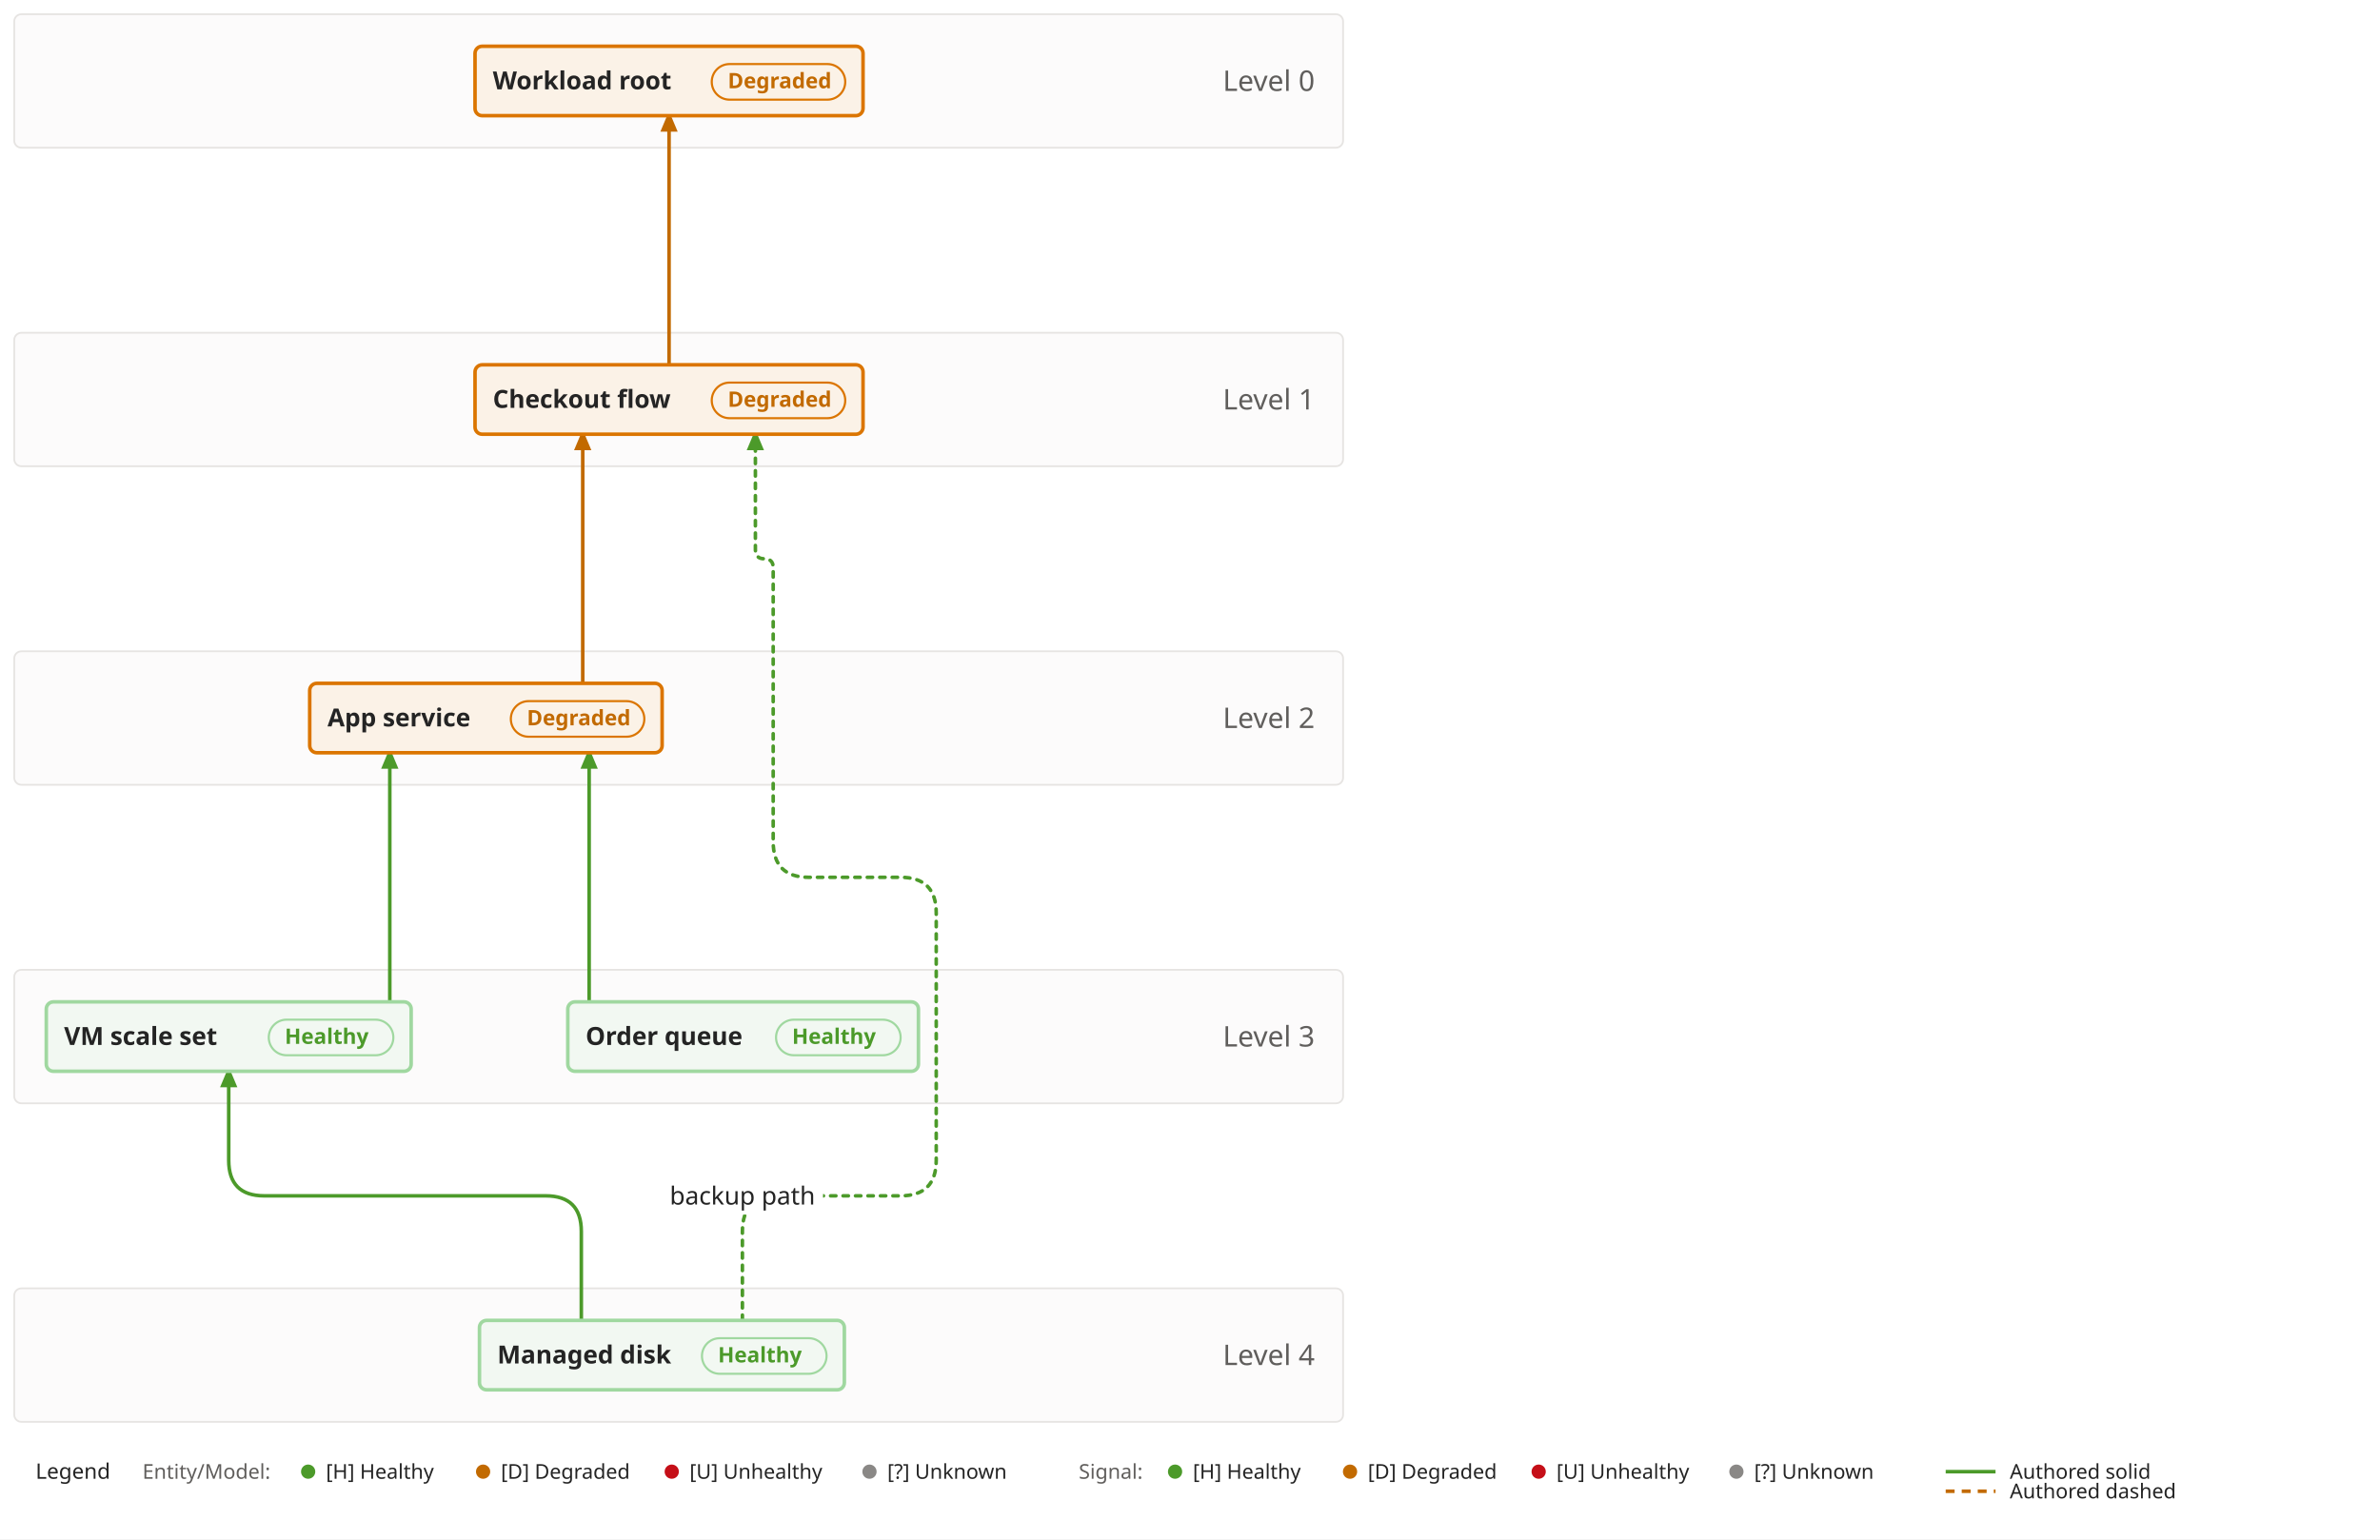
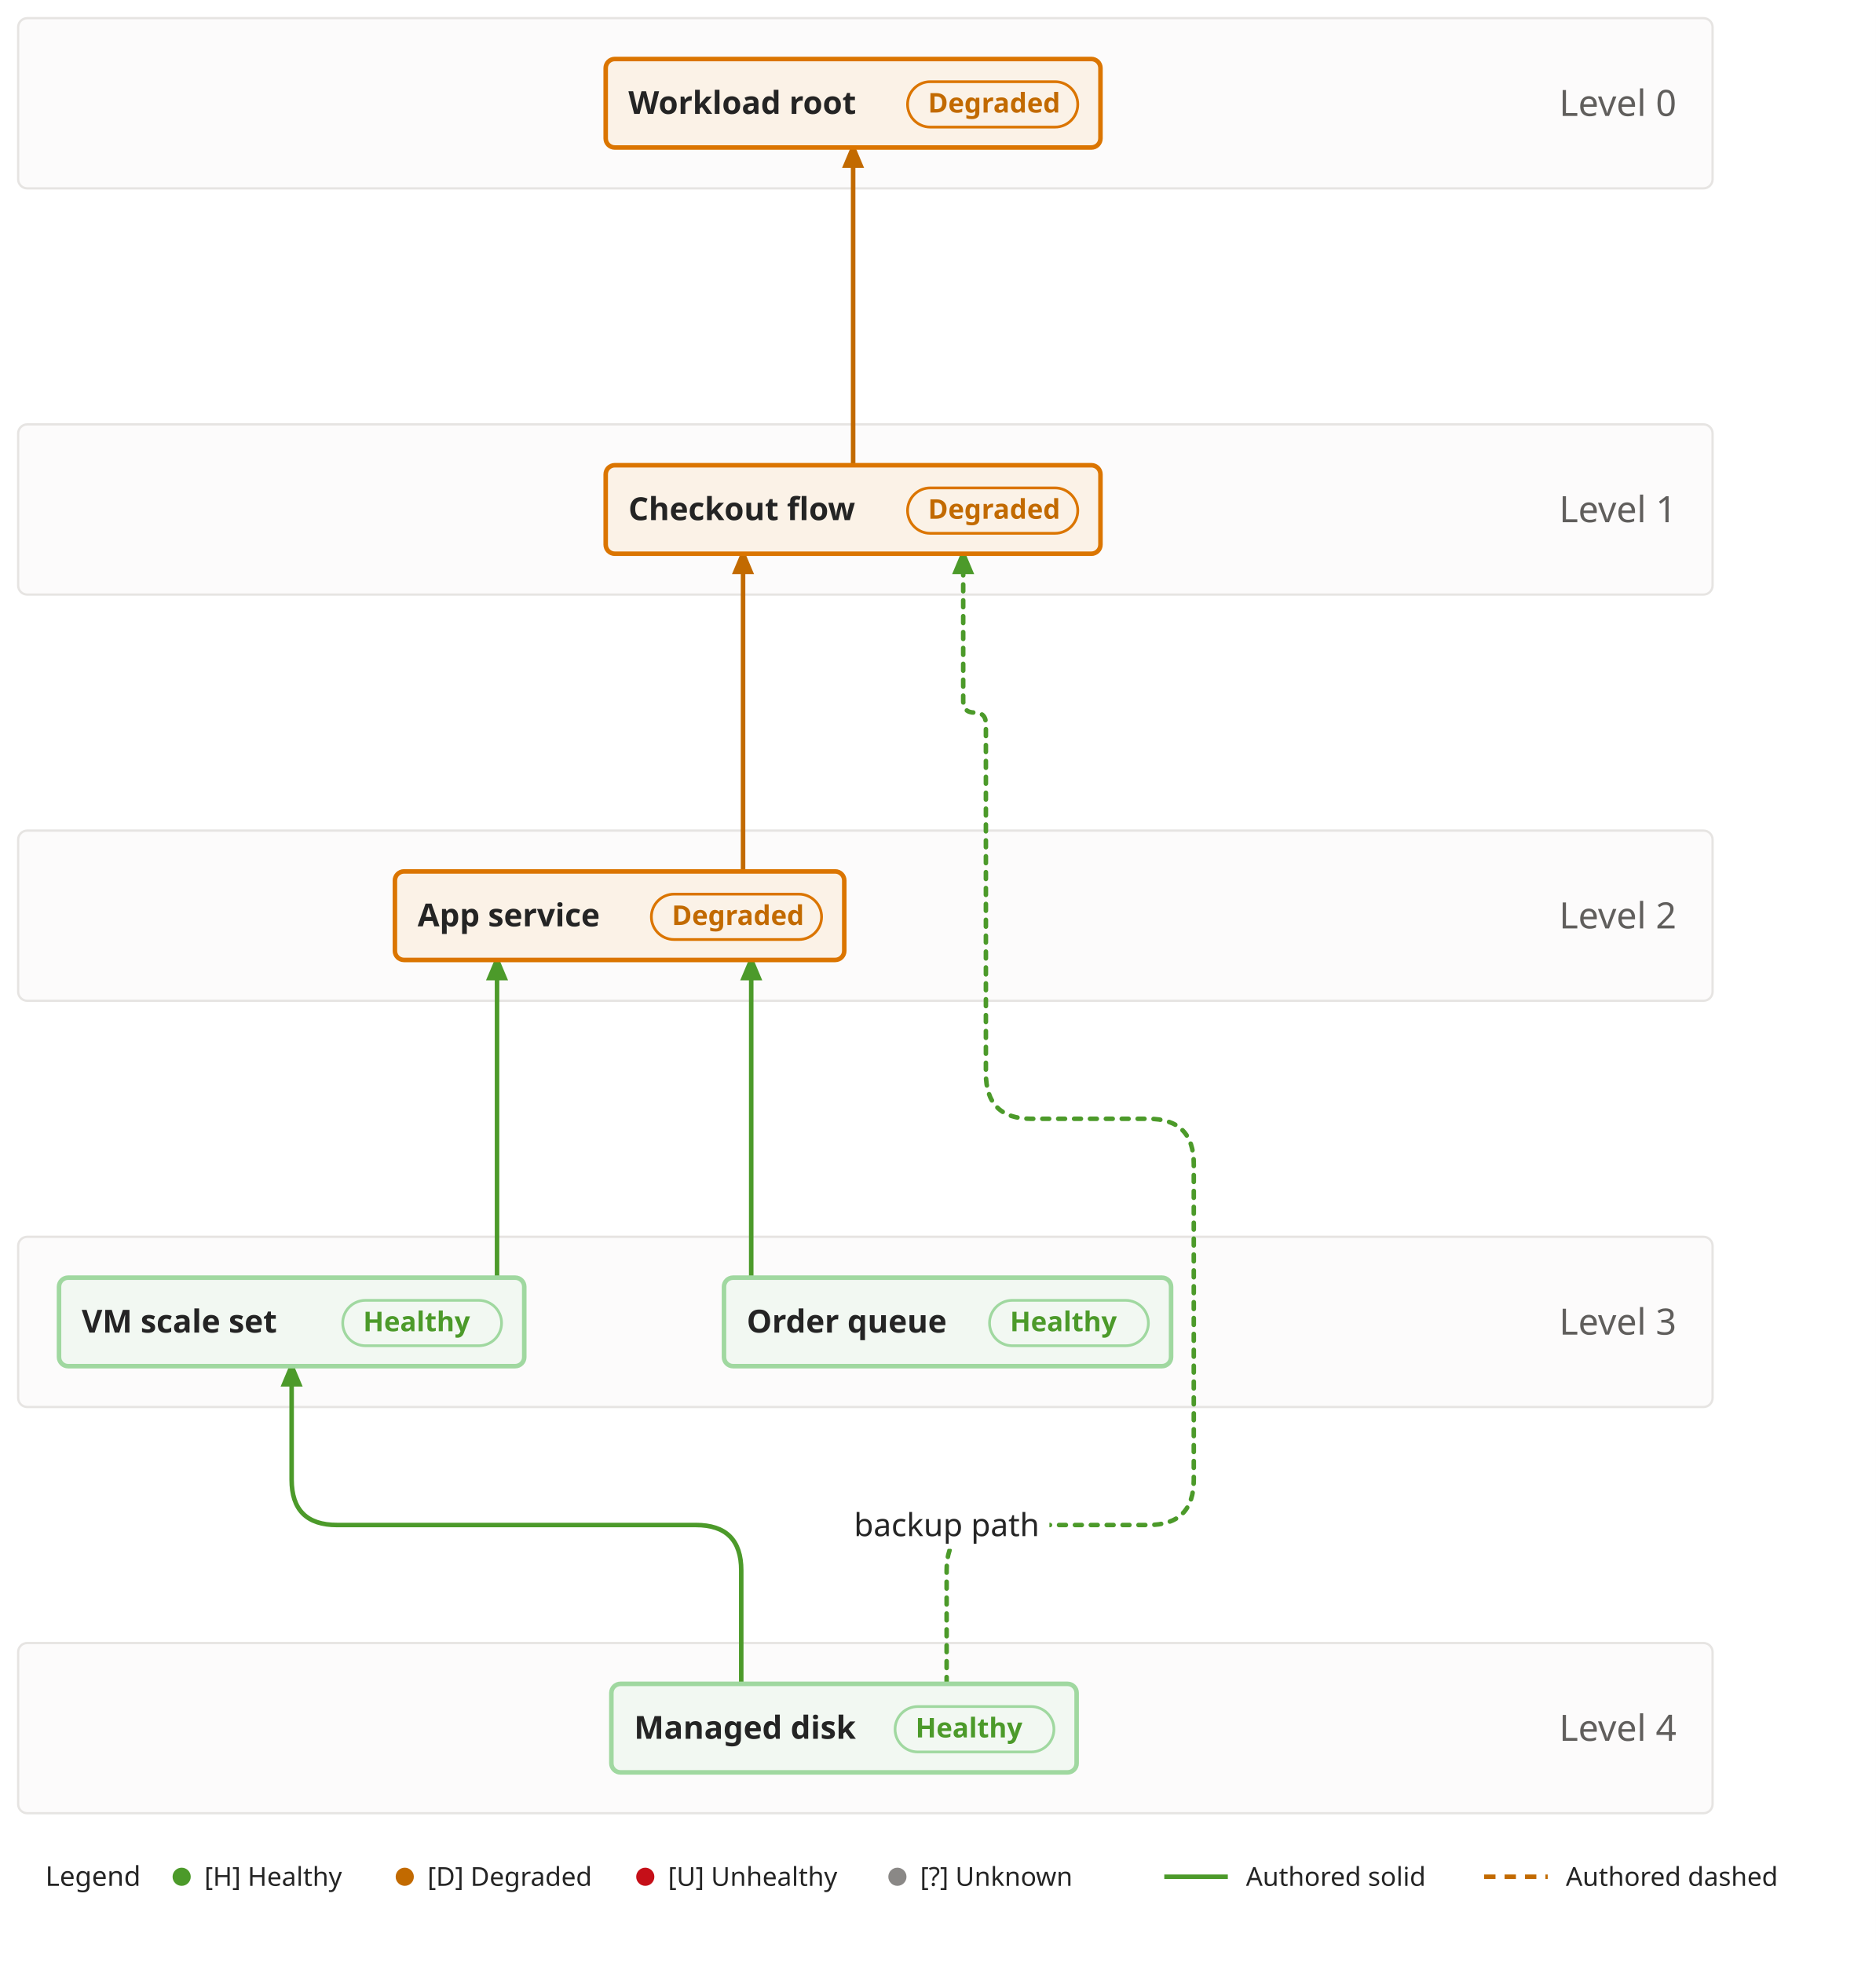
- <svg xmlns="http://www.w3.org/2000/svg" class="pele pele-flowchart ahm-root" style="font-family:Segoe UI, Arial Unicode MS, Arial, sans-serif;color:#242424;font:16px sans-serif;letter-spacing:normal;word-spacing:normal;text-transform:none;direction:ltr;" fill="#242424" aria-roledescription="flowchart" role="img" aria-labelledby="ahm-abc25c0054-title ahm-abc25c0054-desc" data-ahm-theme="portal" viewBox="0 0 1337.15 865" width="1337.15" height="865">
+ <svg xmlns="http://www.w3.org/2000/svg" class="pele pele-flowchart ahm-root" style="font-family:Segoe UI, Arial Unicode MS, Arial, sans-serif;color:#242424;font:16px sans-serif;letter-spacing:normal;word-spacing:normal;text-transform:none;direction:ltr;" fill="#242424" aria-roledescription="flowchart" role="img" aria-labelledby="ahm-abc25c0054-title ahm-abc25c0054-desc" data-ahm-theme="portal" viewBox="0 0 826.57 865" width="826.57" height="865">
  <rect class="ahm-bg" x="0" y="0" width="100%" height="100%" fill="#ffffff" />
  <g transform="translate(18,18)">
    <g class="pele-clusters">
      <g class="pele-cluster" data-id="lane_0">
        <rect x="-10" y="706" width="746.59" height="75" fill="#faf9f8" fill-opacity="0.5" stroke="#e6e4e2" style="rx:4px;" />
        <text class="pele-cluster-label" fill="#605e5c" x="669" y="749.1" text-anchor="start">Level 4</text>
      </g>
      <g class="pele-cluster" data-id="lane_1">
        <rect x="-10" y="527" width="746.59" height="75" fill="#faf9f8" fill-opacity="0.5" stroke="#e6e4e2" style="rx:4px;" />
        <text class="pele-cluster-label" fill="#605e5c" x="669" y="570.1" text-anchor="start">Level 3</text>
      </g>
      <g class="pele-cluster" data-id="lane_2">
        <rect x="-10" y="348" width="746.59" height="75" fill="#faf9f8" fill-opacity="0.5" stroke="#e6e4e2" style="rx:4px;" />
        <text class="pele-cluster-label" fill="#605e5c" x="669" y="391.1" text-anchor="start">Level 2</text>
      </g>
      <g class="pele-cluster" data-id="lane_3">
        <rect x="-10" y="169" width="746.59" height="75" fill="#faf9f8" fill-opacity="0.5" stroke="#e6e4e2" style="rx:4px;" />
        <text class="pele-cluster-label" fill="#605e5c" x="669" y="212.1" text-anchor="start">Level 1</text>
      </g>
      <g class="pele-cluster" data-id="lane_4">
        <rect x="-10" y="-10" width="746.59" height="75" fill="#faf9f8" fill-opacity="0.5" stroke="#e6e4e2" style="rx:4px;" />
        <text class="pele-cluster-label" fill="#605e5c" x="669" y="33.1" text-anchor="start">Level 0</text>
      </g>
    </g>
    <g class="pele-edges" fill="none" stroke="#605e5c" stroke-linecap="round">
      <g class="pele-edge" data-id="L_disk_vm_0" style="stroke:#4c9a2a;stroke-width:2px;">
        <path d="M308.6 724.0 L308.6 674.0 Q308.6 654.0 288.6 654.0 L130.5 654.0 Q110.5 654.0 110.5 634.0 L110.5 591.0" />
        <path class="pele-marker" d="M110.5,584L113.86,592L107.14,592Z" fill="#4c9a2a" stroke="#4c9a2a" />
      </g>
      <g class="pele-edge" data-id="L_vm_app_0" style="stroke:#4c9a2a;stroke-width:2px;">
        <path d="M201.0 545.0 L201.0 412.0" />
        <path class="pele-marker" d="M201,405L204.36,413L197.64,413Z" fill="#4c9a2a" stroke="#4c9a2a" />
      </g>
      <g class="pele-edge" data-id="L_queue_app_0" style="stroke:#4c9a2a;stroke-width:2px;">
        <path d="M313.0 545.0 L313.0 412.0" />
        <path class="pele-marker" d="M313,405L316.36,413L309.64,413Z" fill="#4c9a2a" stroke="#4c9a2a" />
      </g>
      <g class="pele-edge" data-id="L_app_checkout_0" style="stroke:#c26a00;stroke-width:2px;">
        <path d="M309.4 366.0 L309.4 233.0" />
        <path class="pele-marker" d="M309.38,226L312.74,234L306.02,234Z" fill="#c26a00" stroke="#c26a00" />
      </g>
      <g class="pele-edge" data-id="L_checkout_root_0" style="stroke:#c26a00;stroke-width:2px;">
        <path d="M357.9 187.0 L357.9 54.0" />
        <path class="pele-marker" d="M357.88,47L361.24,55L354.52,55Z" fill="#c26a00" stroke="#c26a00" />
      </g>
      <g class="pele-edge" data-id="L_disk_checkout_0" style="stroke:#4c9a2a;stroke-width:2px;">
        <path d="M399.1 724.0 L399.1 674.0 Q399.1 654.0 419.1 654.0 L488.0 654.0 Q508.0 654.0 508.0 634.0 L508.0 495.0 Q508.0 475.0 488.0 475.0 L436.4 475.0 Q416.4 475.0 416.4 455.0 L416.4 301.0 Q416.4 296.0 411.4 296.0 L411.4 296.0 Q406.4 296.0 406.4 291.0 L406.4 233.0" stroke-dasharray="3 4" />
        <path class="pele-marker" d="M406.38,226L409.74,234L403.02,234Z" fill="#4c9a2a" stroke="#4c9a2a" />
      </g>
    </g>
    <g class="pele-edge-labels" font-size="14">
      <g class="pele-edge-label" data-id="L_disk_checkout_0">
        <rect x="353.88" y="643.5" width="90.5" height="21" rx="3" fill="#ffffff" />
        <text x="399.13" y="658.9" text-anchor="middle">backup path</text>
      </g>
    </g>
    <g class="pele-nodes">
      <g class="pele-node pele-shape-rect ahm_healthy ahm_card state-healthy" data-id="disk" transform="translate(353.88,743.5)">
        <rect x="-102.5" y="-19.5" width="205" height="39" fill="#ffffff" stroke="#e6e4e2" style="rx:4px;fill:#f2f8f2;stroke:#a0d8a0;stroke-width:2px;" />
        <g class="ahm-node-content">
          <defs class="ahm-node-clips" />
          <g class="ahm-entity-header entity-state-healthy">
            <text class="ahm-entity-title" x="-92.5" y="4.7" font-size="14" fill="#242424" text-anchor="start" font-weight="700">
              <tspan x="-92.5" y="4.7">Managed disk</tspan>
            </text>
            <rect class="ahm-entity-status-badge entity-state-healthy" x="22.5" y="-9.5" width="70" height="20" rx="10" ry="10" fill="#f2f8f2" stroke="#a0d8a0" stroke-width="1.2" />
            <text class="ahm-entity-status-text entity-state-healthy" x="31.5" y="4.1" font-size="12" font-weight="600" fill="#4c9a2a" text-anchor="start">Healthy</text>
          </g>
        </g>
      </g>
      <g class="pele-node pele-shape-rect ahm_healthy ahm_card state-healthy" data-id="vm" transform="translate(110.5,564.5)">
        <rect x="-102.5" y="-19.5" width="205" height="39" fill="#ffffff" stroke="#e6e4e2" style="rx:4px;fill:#f2f8f2;stroke:#a0d8a0;stroke-width:2px;" />
        <g class="ahm-node-content">
          <defs class="ahm-node-clips" />
          <g class="ahm-entity-header entity-state-healthy">
            <text class="ahm-entity-title" x="-92.5" y="4.7" font-size="14" fill="#242424" text-anchor="start" font-weight="700">
              <tspan x="-92.5" y="4.7">VM scale set</tspan>
            </text>
            <rect class="ahm-entity-status-badge entity-state-healthy" x="22.5" y="-9.5" width="70" height="20" rx="10" ry="10" fill="#f2f8f2" stroke="#a0d8a0" stroke-width="1.2" />
            <text class="ahm-entity-status-text entity-state-healthy" x="31.5" y="4.1" font-size="12" font-weight="600" fill="#4c9a2a" text-anchor="start">Healthy</text>
          </g>
        </g>
      </g>
      <g class="pele-node pele-shape-rect ahm_healthy ahm_card state-healthy" data-id="queue" transform="translate(399.5,564.5)">
        <rect x="-98.5" y="-19.5" width="197" height="39" fill="#ffffff" stroke="#e6e4e2" style="rx:4px;fill:#f2f8f2;stroke:#a0d8a0;stroke-width:2px;" />
        <g class="ahm-node-content">
          <defs class="ahm-node-clips" />
          <g class="ahm-entity-header entity-state-healthy">
            <text class="ahm-entity-title" x="-88.5" y="4.7" font-size="14" fill="#242424" text-anchor="start" font-weight="700">
              <tspan x="-88.5" y="4.7">Order queue</tspan>
            </text>
            <rect class="ahm-entity-status-badge entity-state-healthy" x="18.5" y="-9.5" width="70" height="20" rx="10" ry="10" fill="#f2f8f2" stroke="#a0d8a0" stroke-width="1.2" />
            <text class="ahm-entity-status-text entity-state-healthy" x="27.5" y="4.1" font-size="12" font-weight="600" fill="#4c9a2a" text-anchor="start">Healthy</text>
          </g>
        </g>
      </g>
      <g class="pele-node pele-shape-rect ahm_degraded ahm_card state-degraded" data-id="app" transform="translate(255,385.5)">
        <rect x="-99" y="-19.5" width="198" height="39" fill="#ffffff" stroke="#e6e4e2" style="rx:4px;fill:#fbf2e7;stroke:#db7500;stroke-width:2px;" />
        <g class="ahm-node-content">
          <defs class="ahm-node-clips" />
          <g class="ahm-entity-header entity-state-degraded">
            <text class="ahm-entity-title" x="-89" y="4.7" font-size="14" fill="#242424" text-anchor="start" font-weight="700">
              <tspan x="-89" y="4.7">App service</tspan>
            </text>
            <rect class="ahm-entity-status-badge entity-state-degraded" x="14" y="-9.5" width="75" height="20" rx="10" ry="10" fill="#fbf2e7" stroke="#db7500" stroke-width="1.2" />
            <text class="ahm-entity-status-text entity-state-degraded" x="23" y="4.1" font-size="12" font-weight="600" fill="#c26a00" text-anchor="start">Degraded</text>
          </g>
        </g>
      </g>
      <g class="pele-node pele-shape-rect ahm_degraded ahm_card state-degraded" data-id="checkout" transform="translate(357.88,206.5)">
        <rect x="-109" y="-19.5" width="218" height="39" fill="#ffffff" stroke="#e6e4e2" style="rx:4px;fill:#fbf2e7;stroke:#db7500;stroke-width:2px;" />
        <g class="ahm-node-content">
          <defs class="ahm-node-clips" />
          <g class="ahm-entity-header entity-state-degraded">
            <text class="ahm-entity-title" x="-99" y="4.7" font-size="14" fill="#242424" text-anchor="start" font-weight="700">
              <tspan x="-99" y="4.7">Checkout flow</tspan>
            </text>
            <rect class="ahm-entity-status-badge entity-state-degraded" x="24" y="-9.5" width="75" height="20" rx="10" ry="10" fill="#fbf2e7" stroke="#db7500" stroke-width="1.2" />
            <text class="ahm-entity-status-text entity-state-degraded" x="33" y="4.1" font-size="12" font-weight="600" fill="#c26a00" text-anchor="start">Degraded</text>
          </g>
        </g>
      </g>
      <g class="pele-node pele-shape-rect ahm_degraded ahm_card state-degraded" data-id="root" transform="translate(357.88,27.5)">
        <rect x="-109" y="-19.5" width="218" height="39" fill="#ffffff" stroke="#e6e4e2" style="rx:4px;fill:#fbf2e7;stroke:#db7500;stroke-width:2px;" />
        <g class="ahm-node-content">
          <defs class="ahm-node-clips" />
          <g class="ahm-entity-header entity-state-degraded">
            <text class="ahm-entity-title" x="-99" y="4.7" font-size="14" fill="#242424" text-anchor="start" font-weight="700">
              <tspan x="-99" y="4.7">Workload root</tspan>
            </text>
            <rect class="ahm-entity-status-badge entity-state-degraded" x="24" y="-9.5" width="75" height="20" rx="10" ry="10" fill="#fbf2e7" stroke="#db7500" stroke-width="1.2" />
            <text class="ahm-entity-status-text entity-state-degraded" x="33" y="4.1" font-size="12" font-weight="600" fill="#c26a00" text-anchor="start">Degraded</text>
          </g>
        </g>
      </g>
    </g>
  </g>
  <g class="ahm-legend" transform="translate(0,0)">
    <text x="20" y="831" font-size="12" fill="#242424">Legend</text>
-     <text x="80.04" y="831" font-size="11.5" fill="#605e5c">Entity/Model:</text>
-     <g transform="translate(173.13,827)">
+     <g transform="translate(80.04,827)">
      <circle cx="0" cy="0" r="4" fill="#4c9a2a" />
      <text x="10" y="4" font-size="11.5" fill="#242424">[H] Healthy</text>
    </g>
-     <g transform="translate(271.42,827)">
+     <g transform="translate(178.34,827)">
      <circle cx="0" cy="0" r="4" fill="#c26a00" />
      <text x="10" y="4" font-size="11.5" fill="#242424">[D] Degraded</text>
    </g>
-     <g transform="translate(377.41,827)">
+     <g transform="translate(284.32,827)">
      <circle cx="0" cy="0" r="4" fill="#c50f18" />
      <text x="10" y="4" font-size="11.5" fill="#242424">[U] Unhealthy</text>
    </g>
-     <g transform="translate(488.5,827)">
+     <g transform="translate(395.41,827)">
      <circle cx="0" cy="0" r="4" fill="#8a8886" />
      <text x="10" y="4" font-size="11.5" fill="#242424">[?] Unknown</text>
    </g>
-     <text x="606.08" y="831" font-size="11.5" fill="#605e5c">Signal:</text>
-     <g transform="translate(660.19,827)">
-       <circle cx="0" cy="0" r="4" fill="#4c9a2a" />
-       <text x="10" y="4" font-size="11.5" fill="#242424">[H] Healthy</text>
-     </g>
-     <g transform="translate(758.49,827)">
-       <circle cx="0" cy="0" r="4" fill="#c26a00" />
-       <text x="10" y="4" font-size="11.5" fill="#242424">[D] Degraded</text>
-     </g>
-     <g transform="translate(864.47,827)">
-       <circle cx="0" cy="0" r="4" fill="#c50f18" />
-       <text x="10" y="4" font-size="11.5" fill="#242424">[U] Unhealthy</text>
-     </g>
-     <g transform="translate(975.56,827)">
-       <circle cx="0" cy="0" r="4" fill="#8a8886" />
-       <text x="10" y="4" font-size="11.5" fill="#242424">[?] Unknown</text>
-     </g>
-     <g transform="translate(1093.15,827)">
+     <g transform="translate(513,827)">
      <line x1="0" y1="0" x2="28" y2="0" stroke="#4c9a2a" stroke-width="2" />
      <text x="36" y="4" font-size="11.5" fill="#242424">Authored solid</text>
    </g>
-     <g transform="translate(1093.15,838)">
+     <g transform="translate(653.94,827)">
      <line x1="0" y1="0" x2="28" y2="0" stroke="#c26a00" stroke-width="2" stroke-dasharray="5 4" />
      <text x="36" y="4" font-size="11.5" fill="#242424">Authored dashed</text>
    </g>
  </g>
</svg>
